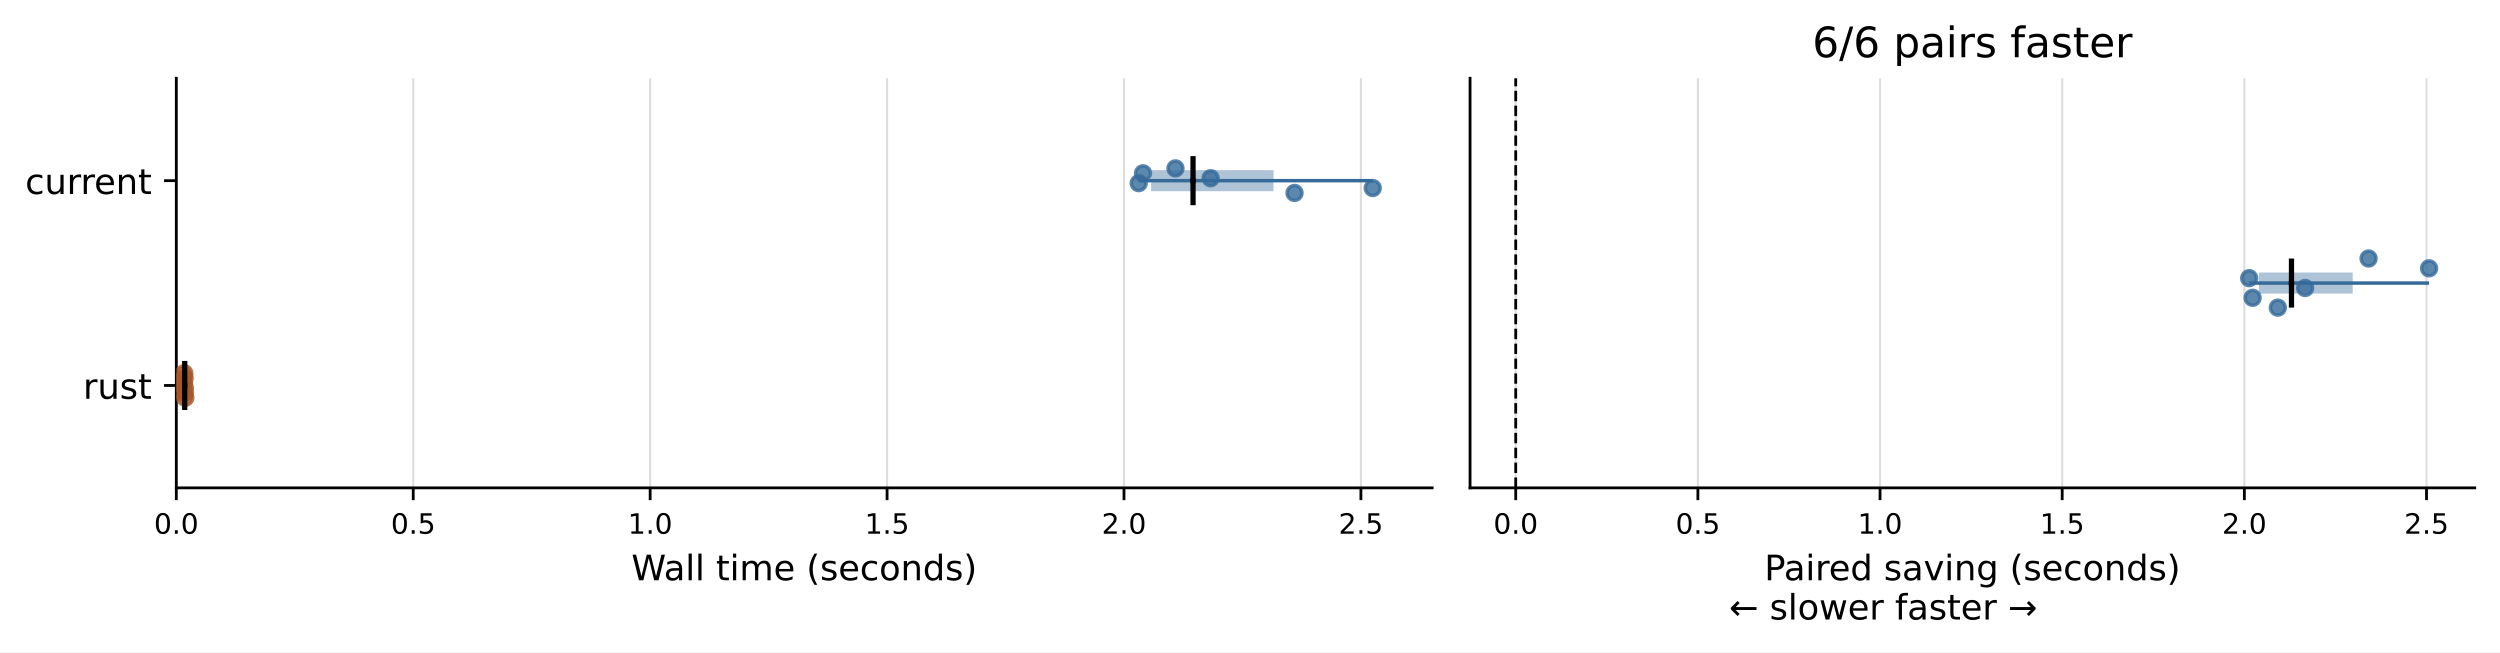
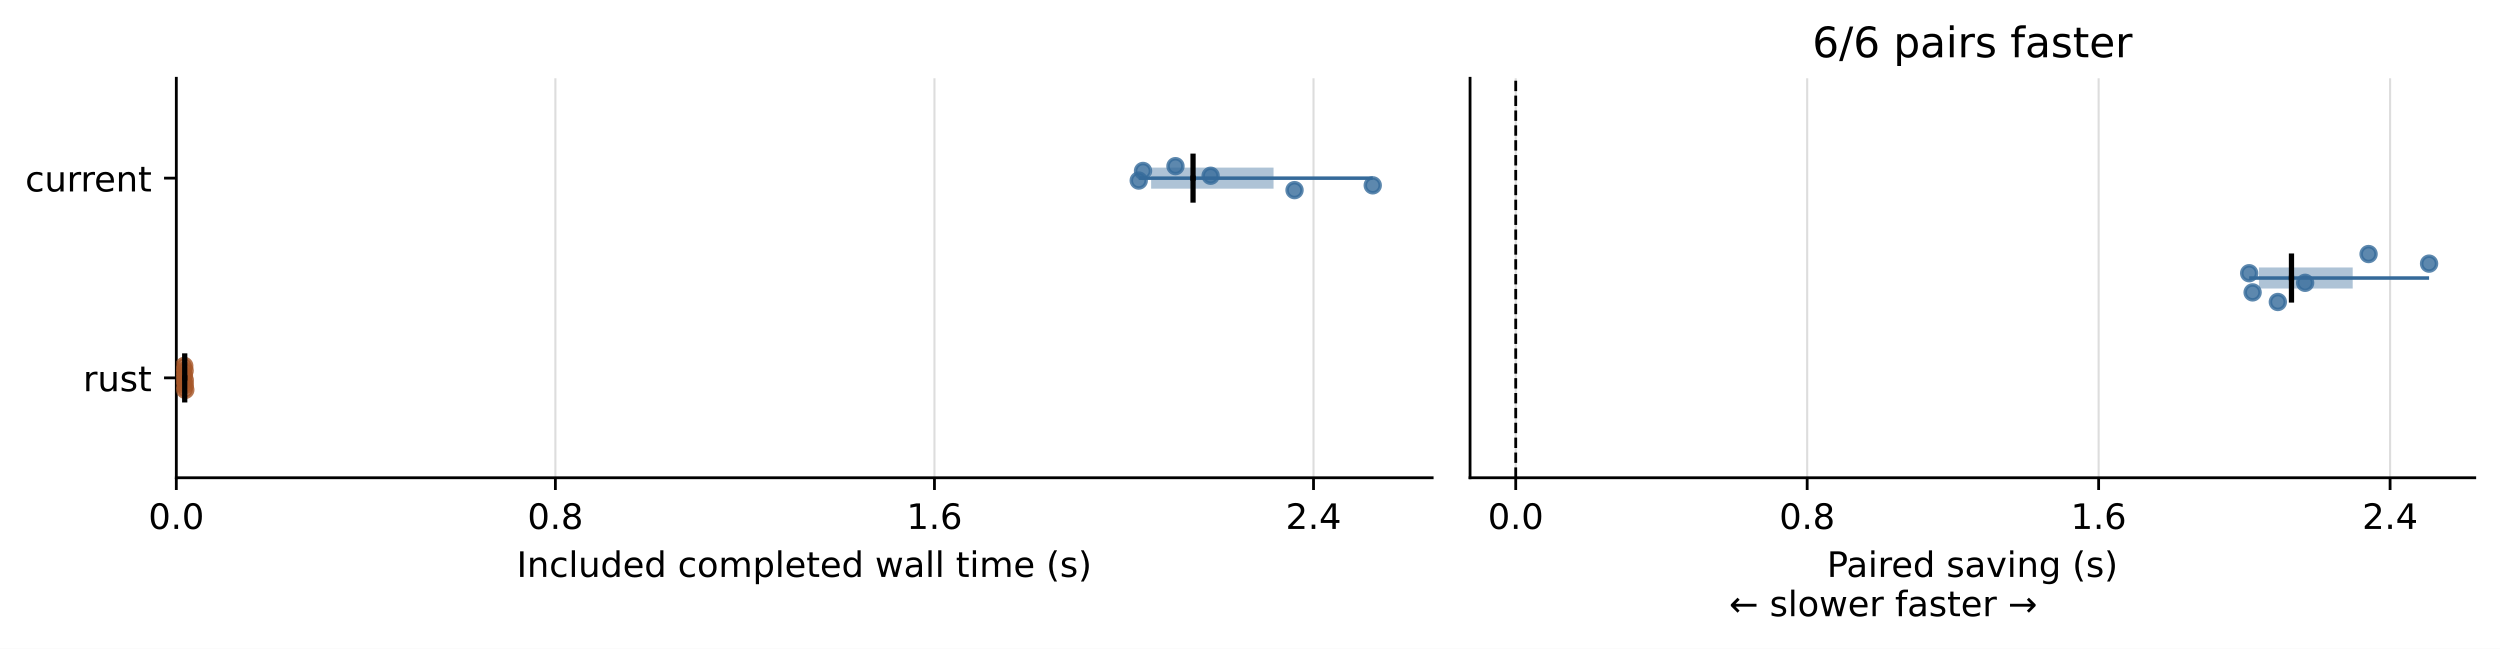
- <svg xmlns="http://www.w3.org/2000/svg" xmlns:xlink="http://www.w3.org/1999/xlink" width="712.779pt" height="185.913pt" viewBox="0 0 712.779 185.913" version="1.1">
+ <svg xmlns="http://www.w3.org/2000/svg" xmlns:xlink="http://www.w3.org/1999/xlink" width="712.779pt" height="184.968pt" viewBox="0 0 712.779 184.968" version="1.1">
  <defs>
    <style type="text/css">*{stroke-linejoin: round; stroke-linecap: butt}</style>
  </defs>
  <g id="figure_1">
    <g id="patch_1">
-       <path d="M 0 185.913  L 712.779 185.913  L 712.779 0  L 0 0  z " style="fill: #ffffff" />
+       <path d="M 0 184.968  L 712.779 184.968  L 712.779 0  L 0 0  z " style="fill: #ffffff" />
    </g>
    <g id="axes_1">
      <g id="patch_2">
-         <path d="M 50.269 139.094  L 408.33 139.094  L 408.33 22.318  L 50.269 22.318  z " style="fill: #ffffff" />
+         <path d="M 50.269 136.214  L 408.33 136.214  L 408.33 22.318  L 50.269 22.318  z " style="fill: #ffffff" />
      </g>
      <g id="matplotlib.axis_1">
        <g id="xtick_1">
          <g id="line2d_1">
-             <path d="M 50.269 139.094  L 50.269 22.318  " clip-path="url(#pc384e4df24)" style="fill: none; stroke: #dddddd; stroke-width: 0.6; stroke-linecap: square" />
+             <path d="M 50.269 136.214  L 50.269 22.318  " clip-path="url(#pb91dd510d6)" style="fill: none; stroke: #dddddd; stroke-width: 0.6; stroke-linecap: square" />
          </g>
          <g id="line2d_2">
            <defs>
-               <path id="m146905aa34" d="M 0 0  L 0 3.5  " style="stroke: #000000; stroke-width: 0.8" />
+               <path id="md6776f0dd7" d="M 0 0  L 0 3.5  " style="stroke: #000000; stroke-width: 0.8" />
            </defs>
            <g>
-               <use xlink:href="#m146905aa34" x="50.269" y="139.094" style="stroke: #000000; stroke-width: 0.8" />
+               <use xlink:href="#md6776f0dd7" x="50.269" y="136.214" style="stroke: #000000; stroke-width: 0.8" />
            </g>
          </g>
          <g id="text_1">
-             <text style="font-size: 8px; font-family: 'DejaVu Sans', 'Bitstream Vera Sans', 'Computer Modern Sans Serif', 'Lucida Grande', 'Verdana', 'Geneva', 'Lucid', 'Arial', 'Helvetica', 'Avant Garde', sans-serif; text-anchor: middle" x="50.269" y="152.173" transform="rotate(-0 50.26875 152.1729)">0.0</text>
+             <text style="font-size: 10px; font-family: 'DejaVu Sans', 'Bitstream Vera Sans', 'Computer Modern Sans Serif', 'Lucida Grande', 'Verdana', 'Geneva', 'Lucid', 'Arial', 'Helvetica', 'Avant Garde', sans-serif; text-anchor: middle" x="50.269" y="150.813" transform="rotate(-0 50.26875 150.8126)">0.0</text>
          </g>
        </g>
        <g id="xtick_2">
          <g id="line2d_3">
-             <path d="M 117.817 139.094  L 117.817 22.318  " clip-path="url(#pc384e4df24)" style="fill: none; stroke: #dddddd; stroke-width: 0.6; stroke-linecap: square" />
+             <path d="M 158.346 136.214  L 158.346 22.318  " clip-path="url(#pb91dd510d6)" style="fill: none; stroke: #dddddd; stroke-width: 0.6; stroke-linecap: square" />
          </g>
          <g id="line2d_4">
            <g>
-               <use xlink:href="#m146905aa34" x="117.817" y="139.094" style="stroke: #000000; stroke-width: 0.8" />
+               <use xlink:href="#md6776f0dd7" x="158.346" y="136.214" style="stroke: #000000; stroke-width: 0.8" />
            </g>
          </g>
          <g id="text_2">
-             <text style="font-size: 8px; font-family: 'DejaVu Sans', 'Bitstream Vera Sans', 'Computer Modern Sans Serif', 'Lucida Grande', 'Verdana', 'Geneva', 'Lucid', 'Arial', 'Helvetica', 'Avant Garde', sans-serif; text-anchor: middle" x="117.817" y="152.173" transform="rotate(-0 117.817 152.1729)">0.5</text>
+             <text style="font-size: 10px; font-family: 'DejaVu Sans', 'Bitstream Vera Sans', 'Computer Modern Sans Serif', 'Lucida Grande', 'Verdana', 'Geneva', 'Lucid', 'Arial', 'Helvetica', 'Avant Garde', sans-serif; text-anchor: middle" x="158.346" y="150.813" transform="rotate(-0 158.346 150.8126)">0.8</text>
          </g>
        </g>
        <g id="xtick_3">
          <g id="line2d_5">
-             <path d="M 185.365 139.094  L 185.365 22.318  " clip-path="url(#pc384e4df24)" style="fill: none; stroke: #dddddd; stroke-width: 0.6; stroke-linecap: square" />
+             <path d="M 266.423 136.214  L 266.423 22.318  " clip-path="url(#pb91dd510d6)" style="fill: none; stroke: #dddddd; stroke-width: 0.6; stroke-linecap: square" />
          </g>
          <g id="line2d_6">
            <g>
-               <use xlink:href="#m146905aa34" x="185.365" y="139.094" style="stroke: #000000; stroke-width: 0.8" />
+               <use xlink:href="#md6776f0dd7" x="266.423" y="136.214" style="stroke: #000000; stroke-width: 0.8" />
            </g>
          </g>
          <g id="text_3">
-             <text style="font-size: 8px; font-family: 'DejaVu Sans', 'Bitstream Vera Sans', 'Computer Modern Sans Serif', 'Lucida Grande', 'Verdana', 'Geneva', 'Lucid', 'Arial', 'Helvetica', 'Avant Garde', sans-serif; text-anchor: middle" x="185.365" y="152.173" transform="rotate(-0 185.3653 152.1729)">1.0</text>
+             <text style="font-size: 10px; font-family: 'DejaVu Sans', 'Bitstream Vera Sans', 'Computer Modern Sans Serif', 'Lucida Grande', 'Verdana', 'Geneva', 'Lucid', 'Arial', 'Helvetica', 'Avant Garde', sans-serif; text-anchor: middle" x="266.423" y="150.813" transform="rotate(-0 266.4232 150.8126)">1.6</text>
          </g>
        </g>
        <g id="xtick_4">
          <g id="line2d_7">
-             <path d="M 252.914 139.094  L 252.914 22.318  " clip-path="url(#pc384e4df24)" style="fill: none; stroke: #dddddd; stroke-width: 0.6; stroke-linecap: square" />
+             <path d="M 374.5 136.214  L 374.5 22.318  " clip-path="url(#pb91dd510d6)" style="fill: none; stroke: #dddddd; stroke-width: 0.6; stroke-linecap: square" />
          </g>
          <g id="line2d_8">
            <g>
-               <use xlink:href="#m146905aa34" x="252.914" y="139.094" style="stroke: #000000; stroke-width: 0.8" />
+               <use xlink:href="#md6776f0dd7" x="374.5" y="136.214" style="stroke: #000000; stroke-width: 0.8" />
            </g>
          </g>
          <g id="text_4">
-             <text style="font-size: 8px; font-family: 'DejaVu Sans', 'Bitstream Vera Sans', 'Computer Modern Sans Serif', 'Lucida Grande', 'Verdana', 'Geneva', 'Lucid', 'Arial', 'Helvetica', 'Avant Garde', sans-serif; text-anchor: middle" x="252.914" y="152.173" transform="rotate(-0 252.9135 152.1729)">1.5</text>
-           </g>
-         </g>
-         <g id="xtick_5">
-           <g id="line2d_9">
-             <path d="M 320.462 139.094  L 320.462 22.318  " clip-path="url(#pc384e4df24)" style="fill: none; stroke: #dddddd; stroke-width: 0.6; stroke-linecap: square" />
-           </g>
-           <g id="line2d_10">
-             <g>
-               <use xlink:href="#m146905aa34" x="320.462" y="139.094" style="stroke: #000000; stroke-width: 0.8" />
-             </g>
-           </g>
-           <g id="text_5">
-             <text style="font-size: 8px; font-family: 'DejaVu Sans', 'Bitstream Vera Sans', 'Computer Modern Sans Serif', 'Lucida Grande', 'Verdana', 'Geneva', 'Lucid', 'Arial', 'Helvetica', 'Avant Garde', sans-serif; text-anchor: middle" x="320.462" y="152.173" transform="rotate(-0 320.4618 152.1729)">2.0</text>
-           </g>
-         </g>
-         <g id="xtick_6">
-           <g id="line2d_11">
-             <path d="M 388.01 139.094  L 388.01 22.318  " clip-path="url(#pc384e4df24)" style="fill: none; stroke: #dddddd; stroke-width: 0.6; stroke-linecap: square" />
-           </g>
-           <g id="line2d_12">
-             <g>
-               <use xlink:href="#m146905aa34" x="388.01" y="139.094" style="stroke: #000000; stroke-width: 0.8" />
-             </g>
-           </g>
-           <g id="text_6">
-             <text style="font-size: 8px; font-family: 'DejaVu Sans', 'Bitstream Vera Sans', 'Computer Modern Sans Serif', 'Lucida Grande', 'Verdana', 'Geneva', 'Lucid', 'Arial', 'Helvetica', 'Avant Garde', sans-serif; text-anchor: middle" x="388.01" y="152.173" transform="rotate(-0 388.0101 152.1729)">2.5</text>
-           </g>
-         </g>
-         <g id="text_7">
-           <text style="font-size: 10px; font-family: 'DejaVu Sans', 'Bitstream Vera Sans', 'Computer Modern Sans Serif', 'Lucida Grande', 'Verdana', 'Geneva', 'Lucid', 'Arial', 'Helvetica', 'Avant Garde', sans-serif; text-anchor: middle" x="229.299" y="165.435" transform="rotate(-0 229.2993 165.4351)">Wall time (seconds)</text>
+             <text style="font-size: 10px; font-family: 'DejaVu Sans', 'Bitstream Vera Sans', 'Computer Modern Sans Serif', 'Lucida Grande', 'Verdana', 'Geneva', 'Lucid', 'Arial', 'Helvetica', 'Avant Garde', sans-serif; text-anchor: middle" x="374.5" y="150.813" transform="rotate(-0 374.5004 150.8126)">2.4</text>
+           </g>
+         </g>
+         <g id="text_5">
+           <text style="font-size: 10px; font-family: 'DejaVu Sans', 'Bitstream Vera Sans', 'Computer Modern Sans Serif', 'Lucida Grande', 'Verdana', 'Geneva', 'Lucid', 'Arial', 'Helvetica', 'Avant Garde', sans-serif; text-anchor: middle" x="229.299" y="164.491" transform="rotate(-0 229.2993 164.4907)">Included completed wall time (s)</text>
        </g>
      </g>
      <g id="matplotlib.axis_2">
        <g id="ytick_1">
-           <g id="line2d_13">
+           <g id="line2d_9">
            <defs>
-               <path id="md2659af65b" d="M 0 0  L -3.5 0  " style="stroke: #000000; stroke-width: 0.8" />
+               <path id="m6101a0f907" d="M 0 0  L -3.5 0  " style="stroke: #000000; stroke-width: 0.8" />
            </defs>
            <g>
-               <use xlink:href="#md2659af65b" x="50.269" y="51.512" style="stroke: #000000; stroke-width: 0.8" />
-             </g>
-           </g>
-           <g id="text_8">
-             <text style="font-size: 10px; font-family: 'DejaVu Sans', 'Bitstream Vera Sans', 'Computer Modern Sans Serif', 'Lucida Grande', 'Verdana', 'Geneva', 'Lucid', 'Arial', 'Helvetica', 'Avant Garde', sans-serif; text-anchor: end" x="43.269" y="55.311" transform="rotate(-0 43.26875 55.31134)">current</text>
+               <use xlink:href="#m6101a0f907" x="50.269" y="50.792" style="stroke: #000000; stroke-width: 0.8" />
+             </g>
+           </g>
+           <g id="text_6">
+             <text style="font-size: 10px; font-family: 'DejaVu Sans', 'Bitstream Vera Sans', 'Computer Modern Sans Serif', 'Lucida Grande', 'Verdana', 'Geneva', 'Lucid', 'Arial', 'Helvetica', 'Avant Garde', sans-serif; text-anchor: end" x="43.269" y="54.591" transform="rotate(-0 43.26875 54.59134)">current</text>
          </g>
        </g>
        <g id="ytick_2">
-           <g id="line2d_14">
-             <g>
-               <use xlink:href="#md2659af65b" x="50.269" y="109.9" style="stroke: #000000; stroke-width: 0.8" />
-             </g>
-           </g>
-           <g id="text_9">
-             <text style="font-size: 10px; font-family: 'DejaVu Sans', 'Bitstream Vera Sans', 'Computer Modern Sans Serif', 'Lucida Grande', 'Verdana', 'Geneva', 'Lucid', 'Arial', 'Helvetica', 'Avant Garde', sans-serif; text-anchor: end" x="43.269" y="113.699" transform="rotate(-0 43.26875 113.6993)">rust</text>
+           <g id="line2d_10">
+             <g>
+               <use xlink:href="#m6101a0f907" x="50.269" y="107.74" style="stroke: #000000; stroke-width: 0.8" />
+             </g>
+           </g>
+           <g id="text_7">
+             <text style="font-size: 10px; font-family: 'DejaVu Sans', 'Bitstream Vera Sans', 'Computer Modern Sans Serif', 'Lucida Grande', 'Verdana', 'Geneva', 'Lucid', 'Arial', 'Helvetica', 'Avant Garde', sans-serif; text-anchor: end" x="43.269" y="111.539" transform="rotate(-0 43.26875 111.5393)">rust</text>
          </g>
        </g>
      </g>
      <g id="LineCollection_1">
-         <path d="M 324.662 51.512  L 391.383 51.512  " clip-path="url(#pc384e4df24)" style="fill: none; stroke: #356a9a" />
+         <path d="M 324.662 50.792  L 391.383 50.792  " clip-path="url(#pb91dd510d6)" style="fill: none; stroke: #356a9a" />
      </g>
      <g id="LineCollection_2">
-         <path d="M 328.2 51.512  L 363.104 51.512  " clip-path="url(#pc384e4df24)" style="fill: none; stroke: #356a9a; stroke-opacity: 0.4; stroke-width: 6" />
+         <path d="M 328.2 50.792  L 363.104 50.792  " clip-path="url(#pb91dd510d6)" style="fill: none; stroke: #356a9a; stroke-opacity: 0.4; stroke-width: 6" />
      </g>
      <g id="LineCollection_3">
-         <path d="M 52.437 109.9  L 52.83 109.9  " clip-path="url(#pc384e4df24)" style="fill: none; stroke: #a65628" />
+         <path d="M 52.437 107.74  L 52.83 107.74  " clip-path="url(#pb91dd510d6)" style="fill: none; stroke: #a65628" />
      </g>
      <g id="LineCollection_4">
-         <path d="M 52.559 109.9  L 52.69 109.9  " clip-path="url(#pc384e4df24)" style="fill: none; stroke: #a65628; stroke-opacity: 0.4; stroke-width: 6" />
+         <path d="M 52.559 107.74  L 52.69 107.74  " clip-path="url(#pb91dd510d6)" style="fill: none; stroke: #a65628; stroke-opacity: 0.4; stroke-width: 6" />
      </g>
      <g id="patch_3">
-         <path d="M 50.269 139.094  L 50.269 22.318  " style="fill: none; stroke: #000000; stroke-width: 0.8; stroke-linejoin: miter; stroke-linecap: square" />
+         <path d="M 50.269 136.214  L 50.269 22.318  " style="fill: none; stroke: #000000; stroke-width: 0.8; stroke-linejoin: miter; stroke-linecap: square" />
      </g>
      <g id="patch_4">
-         <path d="M 50.269 139.094  L 408.33 139.094  " style="fill: none; stroke: #000000; stroke-width: 0.8; stroke-linejoin: miter; stroke-linecap: square" />
+         <path d="M 50.269 136.214  L 408.33 136.214  " style="fill: none; stroke: #000000; stroke-width: 0.8; stroke-linejoin: miter; stroke-linecap: square" />
      </g>
      <g id="PathCollection_1">
        <defs>
-           <path id="mc99998f9a5" d="M 0 2.121  C 0.563 2.121 1.102 1.898 1.5 1.5  C 1.898 1.102 2.121 0.563 2.121 0  C 2.121 -0.563 1.898 -1.102 1.5 -1.5  C 1.102 -1.898 0.563 -2.121 0 -2.121  C -0.563 -2.121 -1.102 -1.898 -1.5 -1.5  C -1.898 -1.102 -2.121 -0.563 -2.121 0  C -2.121 0.563 -1.898 1.102 -1.5 1.5  C -1.102 1.898 -0.563 2.121 0 2.121  z " style="stroke: #356a9a; stroke-opacity: 0.8" />
+           <path id="mff1a30891e" d="M 0 2.121  C 0.563 2.121 1.102 1.898 1.5 1.5  C 1.898 1.102 2.121 0.563 2.121 0  C 2.121 -0.563 1.898 -1.102 1.5 -1.5  C 1.102 -1.898 0.563 -2.121 0 -2.121  C -0.563 -2.121 -1.102 -1.898 -1.5 -1.5  C -1.898 -1.102 -2.121 -0.563 -2.121 0  C -2.121 0.563 -1.898 1.102 -1.5 1.5  C -1.102 1.898 -0.563 2.121 0 2.121  z " style="stroke: #356a9a; stroke-opacity: 0.8" />
        </defs>
-         <g clip-path="url(#pc384e4df24)">
-           <use xlink:href="#mc99998f9a5" x="335.138" y="48.009" style="fill: #356a9a; fill-opacity: 0.8; stroke: #356a9a; stroke-opacity: 0.8" />
-           <use xlink:href="#mc99998f9a5" x="325.888" y="49.41" style="fill: #356a9a; fill-opacity: 0.8; stroke: #356a9a; stroke-opacity: 0.8" />
-           <use xlink:href="#mc99998f9a5" x="345.161" y="50.811" style="fill: #356a9a; fill-opacity: 0.8; stroke: #356a9a; stroke-opacity: 0.8" />
-           <use xlink:href="#mc99998f9a5" x="324.662" y="52.213" style="fill: #356a9a; fill-opacity: 0.8; stroke: #356a9a; stroke-opacity: 0.8" />
-           <use xlink:href="#mc99998f9a5" x="391.383" y="53.614" style="fill: #356a9a; fill-opacity: 0.8; stroke: #356a9a; stroke-opacity: 0.8" />
-           <use xlink:href="#mc99998f9a5" x="369.086" y="55.015" style="fill: #356a9a; fill-opacity: 0.8; stroke: #356a9a; stroke-opacity: 0.8" />
+         <g clip-path="url(#pb91dd510d6)">
+           <use xlink:href="#mff1a30891e" x="335.138" y="47.375" style="fill: #356a9a; fill-opacity: 0.8; stroke: #356a9a; stroke-opacity: 0.8" />
+           <use xlink:href="#mff1a30891e" x="325.888" y="48.742" style="fill: #356a9a; fill-opacity: 0.8; stroke: #356a9a; stroke-opacity: 0.8" />
+           <use xlink:href="#mff1a30891e" x="345.161" y="50.109" style="fill: #356a9a; fill-opacity: 0.8; stroke: #356a9a; stroke-opacity: 0.8" />
+           <use xlink:href="#mff1a30891e" x="324.662" y="51.476" style="fill: #356a9a; fill-opacity: 0.8; stroke: #356a9a; stroke-opacity: 0.8" />
+           <use xlink:href="#mff1a30891e" x="391.383" y="52.842" style="fill: #356a9a; fill-opacity: 0.8; stroke: #356a9a; stroke-opacity: 0.8" />
+           <use xlink:href="#mff1a30891e" x="369.086" y="54.209" style="fill: #356a9a; fill-opacity: 0.8; stroke: #356a9a; stroke-opacity: 0.8" />
        </g>
      </g>
      <g id="PathCollection_2">
        <defs>
-           <path id="mfa881c13ad" d="M 0 2.121  C 0.563 2.121 1.102 1.898 1.5 1.5  C 1.898 1.102 2.121 0.563 2.121 0  C 2.121 -0.563 1.898 -1.102 1.5 -1.5  C 1.102 -1.898 0.563 -2.121 0 -2.121  C -0.563 -2.121 -1.102 -1.898 -1.5 -1.5  C -1.898 -1.102 -2.121 -0.563 -2.121 0  C -2.121 0.563 -1.898 1.102 -1.5 1.5  C -1.102 1.898 -0.563 2.121 0 2.121  z " style="stroke: #a65628; stroke-opacity: 0.8" />
+           <path id="m8763ede2cf" d="M 0 2.121  C 0.563 2.121 1.102 1.898 1.5 1.5  C 1.898 1.102 2.121 0.563 2.121 0  C 2.121 -0.563 1.898 -1.102 1.5 -1.5  C 1.102 -1.898 0.563 -2.121 0 -2.121  C -0.563 -2.121 -1.102 -1.898 -1.5 -1.5  C -1.898 -1.102 -2.121 -0.563 -2.121 0  C -2.121 0.563 -1.898 1.102 -1.5 1.5  C -1.102 1.898 -0.563 2.121 0 2.121  z " style="stroke: #a65628; stroke-opacity: 0.8" />
        </defs>
-         <g clip-path="url(#pc384e4df24)">
-           <use xlink:href="#mfa881c13ad" x="52.533" y="106.397" style="fill: #a65628; fill-opacity: 0.8; stroke: #a65628; stroke-opacity: 0.8" />
-           <use xlink:href="#mfa881c13ad" x="52.638" y="107.798" style="fill: #a65628; fill-opacity: 0.8; stroke: #a65628; stroke-opacity: 0.8" />
-           <use xlink:href="#mfa881c13ad" x="52.437" y="109.199" style="fill: #a65628; fill-opacity: 0.8; stroke: #a65628; stroke-opacity: 0.8" />
-           <use xlink:href="#mfa881c13ad" x="52.686" y="110.601" style="fill: #a65628; fill-opacity: 0.8; stroke: #a65628; stroke-opacity: 0.8" />
-           <use xlink:href="#mfa881c13ad" x="52.692" y="112.002" style="fill: #a65628; fill-opacity: 0.8; stroke: #a65628; stroke-opacity: 0.8" />
-           <use xlink:href="#mfa881c13ad" x="52.83" y="113.403" style="fill: #a65628; fill-opacity: 0.8; stroke: #a65628; stroke-opacity: 0.8" />
-         </g>
-       </g>
-       <g id="line2d_15">
-         <path d="M 340.149 51.512  " clip-path="url(#pc384e4df24)" style="fill: none; stroke: #000000; stroke-width: 1.5; stroke-linecap: square" />
+         <g clip-path="url(#pb91dd510d6)">
+           <use xlink:href="#m8763ede2cf" x="52.533" y="104.323" style="fill: #a65628; fill-opacity: 0.8; stroke: #a65628; stroke-opacity: 0.8" />
+           <use xlink:href="#m8763ede2cf" x="52.638" y="105.69" style="fill: #a65628; fill-opacity: 0.8; stroke: #a65628; stroke-opacity: 0.8" />
+           <use xlink:href="#m8763ede2cf" x="52.437" y="107.057" style="fill: #a65628; fill-opacity: 0.8; stroke: #a65628; stroke-opacity: 0.8" />
+           <use xlink:href="#m8763ede2cf" x="52.686" y="108.424" style="fill: #a65628; fill-opacity: 0.8; stroke: #a65628; stroke-opacity: 0.8" />
+           <use xlink:href="#m8763ede2cf" x="52.692" y="109.79" style="fill: #a65628; fill-opacity: 0.8; stroke: #a65628; stroke-opacity: 0.8" />
+           <use xlink:href="#m8763ede2cf" x="52.83" y="111.157" style="fill: #a65628; fill-opacity: 0.8; stroke: #a65628; stroke-opacity: 0.8" />
+         </g>
+       </g>
+       <g id="line2d_11">
+         <path d="M 340.149 50.792  " clip-path="url(#pb91dd510d6)" style="fill: none; stroke: #000000; stroke-width: 1.5; stroke-linecap: square" />
        <defs>
-           <path id="m520dd803ad" d="M 0 7  L 0 -7  " style="stroke: #000000; stroke-width: 1.5" />
+           <path id="md5acf43a4e" d="M 0 7  L 0 -7  " style="stroke: #000000; stroke-width: 1.5" />
        </defs>
-         <g clip-path="url(#pc384e4df24)">
-           <use xlink:href="#m520dd803ad" x="340.149" y="51.512" style="stroke: #000000; stroke-width: 1.5" />
-         </g>
-       </g>
-       <g id="line2d_16">
-         <path d="M 52.662 109.9  " clip-path="url(#pc384e4df24)" style="fill: none; stroke: #000000; stroke-width: 1.5; stroke-linecap: square" />
-         <g clip-path="url(#pc384e4df24)">
-           <use xlink:href="#m520dd803ad" x="52.662" y="109.9" style="stroke: #000000; stroke-width: 1.5" />
+         <g clip-path="url(#pb91dd510d6)">
+           <use xlink:href="#md5acf43a4e" x="340.149" y="50.792" style="stroke: #000000; stroke-width: 1.5" />
+         </g>
+       </g>
+       <g id="line2d_12">
+         <path d="M 52.662 107.74  " clip-path="url(#pb91dd510d6)" style="fill: none; stroke: #000000; stroke-width: 1.5; stroke-linecap: square" />
+         <g clip-path="url(#pb91dd510d6)">
+           <use xlink:href="#md5acf43a4e" x="52.662" y="107.74" style="stroke: #000000; stroke-width: 1.5" />
        </g>
      </g>
    </g>
    <g id="axes_2">
      <g id="patch_5">
-         <path d="M 419.13 139.094  L 705.579 139.094  L 705.579 22.318  L 419.13 22.318  z " style="fill: #ffffff" />
+         <path d="M 419.13 136.214  L 705.579 136.214  L 705.579 22.318  L 419.13 22.318  z " style="fill: #ffffff" />
      </g>
      <g id="matplotlib.axis_3">
+         <g id="xtick_5">
+           <g id="line2d_13">
+             <path d="M 432.15 136.214  L 432.15 22.318  " clip-path="url(#peaf8a972a3)" style="fill: none; stroke: #dddddd; stroke-width: 0.6; stroke-linecap: square" />
+           </g>
+           <g id="line2d_14">
+             <g>
+               <use xlink:href="#md6776f0dd7" x="432.15" y="136.214" style="stroke: #000000; stroke-width: 0.8" />
+             </g>
+           </g>
+           <g id="text_8">
+             <text style="font-size: 10px; font-family: 'DejaVu Sans', 'Bitstream Vera Sans', 'Computer Modern Sans Serif', 'Lucida Grande', 'Verdana', 'Geneva', 'Lucid', 'Arial', 'Helvetica', 'Avant Garde', sans-serif; text-anchor: middle" x="432.15" y="150.813" transform="rotate(-0 432.1503 150.8126)">0.0</text>
+           </g>
+         </g>
+         <g id="xtick_6">
+           <g id="line2d_15">
+             <path d="M 515.247 136.214  L 515.247 22.318  " clip-path="url(#peaf8a972a3)" style="fill: none; stroke: #dddddd; stroke-width: 0.6; stroke-linecap: square" />
+           </g>
+           <g id="line2d_16">
+             <g>
+               <use xlink:href="#md6776f0dd7" x="515.247" y="136.214" style="stroke: #000000; stroke-width: 0.8" />
+             </g>
+           </g>
+           <g id="text_9">
+             <text style="font-size: 10px; font-family: 'DejaVu Sans', 'Bitstream Vera Sans', 'Computer Modern Sans Serif', 'Lucida Grande', 'Verdana', 'Geneva', 'Lucid', 'Arial', 'Helvetica', 'Avant Garde', sans-serif; text-anchor: middle" x="515.247" y="150.813" transform="rotate(-0 515.2473 150.8126)">0.8</text>
+           </g>
+         </g>
        <g id="xtick_7">
          <g id="line2d_17">
-             <path d="M 432.15 139.094  L 432.15 22.318  " clip-path="url(#p4bcb0dc1fd)" style="fill: none; stroke: #dddddd; stroke-width: 0.6; stroke-linecap: square" />
+             <path d="M 598.344 136.214  L 598.344 22.318  " clip-path="url(#peaf8a972a3)" style="fill: none; stroke: #dddddd; stroke-width: 0.6; stroke-linecap: square" />
          </g>
          <g id="line2d_18">
            <g>
-               <use xlink:href="#m146905aa34" x="432.15" y="139.094" style="stroke: #000000; stroke-width: 0.8" />
+               <use xlink:href="#md6776f0dd7" x="598.344" y="136.214" style="stroke: #000000; stroke-width: 0.8" />
            </g>
          </g>
          <g id="text_10">
-             <text style="font-size: 8px; font-family: 'DejaVu Sans', 'Bitstream Vera Sans', 'Computer Modern Sans Serif', 'Lucida Grande', 'Verdana', 'Geneva', 'Lucid', 'Arial', 'Helvetica', 'Avant Garde', sans-serif; text-anchor: middle" x="432.15" y="152.173" transform="rotate(-0 432.1503 152.1729)">0.0</text>
+             <text style="font-size: 10px; font-family: 'DejaVu Sans', 'Bitstream Vera Sans', 'Computer Modern Sans Serif', 'Lucida Grande', 'Verdana', 'Geneva', 'Lucid', 'Arial', 'Helvetica', 'Avant Garde', sans-serif; text-anchor: middle" x="598.344" y="150.813" transform="rotate(-0 598.3443 150.8126)">1.6</text>
          </g>
        </g>
        <g id="xtick_8">
          <g id="line2d_19">
-             <path d="M 484.086 139.094  L 484.086 22.318  " clip-path="url(#p4bcb0dc1fd)" style="fill: none; stroke: #dddddd; stroke-width: 0.6; stroke-linecap: square" />
+             <path d="M 681.441 136.214  L 681.441 22.318  " clip-path="url(#peaf8a972a3)" style="fill: none; stroke: #dddddd; stroke-width: 0.6; stroke-linecap: square" />
          </g>
          <g id="line2d_20">
            <g>
-               <use xlink:href="#m146905aa34" x="484.086" y="139.094" style="stroke: #000000; stroke-width: 0.8" />
+               <use xlink:href="#md6776f0dd7" x="681.441" y="136.214" style="stroke: #000000; stroke-width: 0.8" />
            </g>
          </g>
          <g id="text_11">
-             <text style="font-size: 8px; font-family: 'DejaVu Sans', 'Bitstream Vera Sans', 'Computer Modern Sans Serif', 'Lucida Grande', 'Verdana', 'Geneva', 'Lucid', 'Arial', 'Helvetica', 'Avant Garde', sans-serif; text-anchor: middle" x="484.086" y="152.173" transform="rotate(-0 484.0859 152.1729)">0.5</text>
-           </g>
-         </g>
-         <g id="xtick_9">
-           <g id="line2d_21">
-             <path d="M 536.022 139.094  L 536.022 22.318  " clip-path="url(#p4bcb0dc1fd)" style="fill: none; stroke: #dddddd; stroke-width: 0.6; stroke-linecap: square" />
-           </g>
-           <g id="line2d_22">
-             <g>
-               <use xlink:href="#m146905aa34" x="536.022" y="139.094" style="stroke: #000000; stroke-width: 0.8" />
-             </g>
-           </g>
-           <g id="text_12">
-             <text style="font-size: 8px; font-family: 'DejaVu Sans', 'Bitstream Vera Sans', 'Computer Modern Sans Serif', 'Lucida Grande', 'Verdana', 'Geneva', 'Lucid', 'Arial', 'Helvetica', 'Avant Garde', sans-serif; text-anchor: middle" x="536.022" y="152.173" transform="rotate(-0 536.0215 152.1729)">1.0</text>
-           </g>
-         </g>
-         <g id="xtick_10">
-           <g id="line2d_23">
-             <path d="M 587.957 139.094  L 587.957 22.318  " clip-path="url(#p4bcb0dc1fd)" style="fill: none; stroke: #dddddd; stroke-width: 0.6; stroke-linecap: square" />
-           </g>
-           <g id="line2d_24">
-             <g>
-               <use xlink:href="#m146905aa34" x="587.957" y="139.094" style="stroke: #000000; stroke-width: 0.8" />
-             </g>
-           </g>
-           <g id="text_13">
-             <text style="font-size: 8px; font-family: 'DejaVu Sans', 'Bitstream Vera Sans', 'Computer Modern Sans Serif', 'Lucida Grande', 'Verdana', 'Geneva', 'Lucid', 'Arial', 'Helvetica', 'Avant Garde', sans-serif; text-anchor: middle" x="587.957" y="152.173" transform="rotate(-0 587.9571 152.1729)">1.5</text>
-           </g>
-         </g>
-         <g id="xtick_11">
-           <g id="line2d_25">
-             <path d="M 639.893 139.094  L 639.893 22.318  " clip-path="url(#p4bcb0dc1fd)" style="fill: none; stroke: #dddddd; stroke-width: 0.6; stroke-linecap: square" />
-           </g>
-           <g id="line2d_26">
-             <g>
-               <use xlink:href="#m146905aa34" x="639.893" y="139.094" style="stroke: #000000; stroke-width: 0.8" />
-             </g>
-           </g>
-           <g id="text_14">
-             <text style="font-size: 8px; font-family: 'DejaVu Sans', 'Bitstream Vera Sans', 'Computer Modern Sans Serif', 'Lucida Grande', 'Verdana', 'Geneva', 'Lucid', 'Arial', 'Helvetica', 'Avant Garde', sans-serif; text-anchor: middle" x="639.893" y="152.173" transform="rotate(-0 639.8928 152.1729)">2.0</text>
-           </g>
-         </g>
-         <g id="xtick_12">
-           <g id="line2d_27">
-             <path d="M 691.828 139.094  L 691.828 22.318  " clip-path="url(#p4bcb0dc1fd)" style="fill: none; stroke: #dddddd; stroke-width: 0.6; stroke-linecap: square" />
-           </g>
-           <g id="line2d_28">
-             <g>
-               <use xlink:href="#m146905aa34" x="691.828" y="139.094" style="stroke: #000000; stroke-width: 0.8" />
-             </g>
-           </g>
-           <g id="text_15">
-             <text style="font-size: 8px; font-family: 'DejaVu Sans', 'Bitstream Vera Sans', 'Computer Modern Sans Serif', 'Lucida Grande', 'Verdana', 'Geneva', 'Lucid', 'Arial', 'Helvetica', 'Avant Garde', sans-serif; text-anchor: middle" x="691.828" y="152.173" transform="rotate(-0 691.8284 152.1729)">2.5</text>
-           </g>
-         </g>
-         <g id="text_16">
-           <text style="font-size: 10px; font-family: 'DejaVu Sans', 'Bitstream Vera Sans', 'Computer Modern Sans Serif', 'Lucida Grande', 'Verdana', 'Geneva', 'Lucid', 'Arial', 'Helvetica', 'Avant Garde', sans-serif" transform="translate(503.0402 165.4351)">Paired saving (seconds)</text>
-           <text style="font-size: 10px; font-family: 'DejaVu Sans', 'Bitstream Vera Sans', 'Computer Modern Sans Serif', 'Lucida Grande', 'Verdana', 'Geneva', 'Lucid', 'Arial', 'Helvetica', 'Avant Garde', sans-serif" transform="translate(492.9871 176.6329)">← slower                 faster →</text>
+             <text style="font-size: 10px; font-family: 'DejaVu Sans', 'Bitstream Vera Sans', 'Computer Modern Sans Serif', 'Lucida Grande', 'Verdana', 'Geneva', 'Lucid', 'Arial', 'Helvetica', 'Avant Garde', sans-serif; text-anchor: middle" x="681.441" y="150.813" transform="rotate(-0 681.4413 150.8126)">2.4</text>
+           </g>
+         </g>
+         <g id="text_12">
+           <text style="font-size: 10px; font-family: 'DejaVu Sans', 'Bitstream Vera Sans', 'Computer Modern Sans Serif', 'Lucida Grande', 'Verdana', 'Geneva', 'Lucid', 'Arial', 'Helvetica', 'Avant Garde', sans-serif" transform="translate(520.8731 164.4907)">Paired saving (s)</text>
+           <text style="font-size: 10px; font-family: 'DejaVu Sans', 'Bitstream Vera Sans', 'Computer Modern Sans Serif', 'Lucida Grande', 'Verdana', 'Geneva', 'Lucid', 'Arial', 'Helvetica', 'Avant Garde', sans-serif" transform="translate(492.9871 175.6885)">← slower                 faster →</text>
        </g>
      </g>
      <g id="matplotlib.axis_4" />
      <g id="LineCollection_5">
-         <path d="M 641.264 80.706  L 692.558 80.706  " clip-path="url(#p4bcb0dc1fd)" style="fill: none; stroke: #356a9a" />
+         <path d="M 641.264 79.266  L 692.558 79.266  " clip-path="url(#peaf8a972a3)" style="fill: none; stroke: #356a9a" />
      </g>
      <g id="LineCollection_6">
-         <path d="M 644.041 80.706  L 670.785 80.706  " clip-path="url(#p4bcb0dc1fd)" style="fill: none; stroke: #356a9a; stroke-opacity: 0.4; stroke-width: 6" />
-       </g>
-       <g id="line2d_29">
-         <path d="M 432.15 139.094  L 432.15 22.318  " clip-path="url(#p4bcb0dc1fd)" style="fill: none; stroke-dasharray: 2.96,1.28; stroke-dashoffset: 0; stroke: #000000; stroke-width: 0.8" />
+         <path d="M 644.041 79.266  L 670.785 79.266  " clip-path="url(#peaf8a972a3)" style="fill: none; stroke: #356a9a; stroke-opacity: 0.4; stroke-width: 6" />
+       </g>
+       <g id="line2d_21">
+         <path d="M 432.15 136.214  L 432.15 22.318  " clip-path="url(#peaf8a972a3)" style="fill: none; stroke-dasharray: 2.96,1.28; stroke-dashoffset: 0; stroke: #000000; stroke-width: 0.8" />
      </g>
      <g id="patch_6">
-         <path d="M 419.13 139.094  L 419.13 22.318  " style="fill: none; stroke: #000000; stroke-width: 0.8; stroke-linejoin: miter; stroke-linecap: square" />
+         <path d="M 419.13 136.214  L 419.13 22.318  " style="fill: none; stroke: #000000; stroke-width: 0.8; stroke-linejoin: miter; stroke-linecap: square" />
      </g>
      <g id="patch_7">
-         <path d="M 419.13 139.094  L 705.579 139.094  " style="fill: none; stroke: #000000; stroke-width: 0.8; stroke-linejoin: miter; stroke-linecap: square" />
+         <path d="M 419.13 136.214  L 705.579 136.214  " style="fill: none; stroke: #000000; stroke-width: 0.8; stroke-linejoin: miter; stroke-linecap: square" />
      </g>
      <g id="PathCollection_3">
-         <g clip-path="url(#p4bcb0dc1fd)">
-           <use xlink:href="#mc99998f9a5" x="649.436" y="87.713" style="fill: #356a9a; fill-opacity: 0.8; stroke: #356a9a; stroke-opacity: 0.8" />
-           <use xlink:href="#mc99998f9a5" x="642.243" y="84.91" style="fill: #356a9a; fill-opacity: 0.8; stroke: #356a9a; stroke-opacity: 0.8" />
-           <use xlink:href="#mc99998f9a5" x="657.216" y="82.107" style="fill: #356a9a; fill-opacity: 0.8; stroke: #356a9a; stroke-opacity: 0.8" />
-           <use xlink:href="#mc99998f9a5" x="641.264" y="79.305" style="fill: #356a9a; fill-opacity: 0.8; stroke: #356a9a; stroke-opacity: 0.8" />
-           <use xlink:href="#mc99998f9a5" x="692.558" y="76.502" style="fill: #356a9a; fill-opacity: 0.8; stroke: #356a9a; stroke-opacity: 0.8" />
-           <use xlink:href="#mc99998f9a5" x="675.309" y="73.7" style="fill: #356a9a; fill-opacity: 0.8; stroke: #356a9a; stroke-opacity: 0.8" />
-         </g>
-       </g>
-       <g id="text_17">
+         <g clip-path="url(#peaf8a972a3)">
+           <use xlink:href="#mff1a30891e" x="649.436" y="86.1" style="fill: #356a9a; fill-opacity: 0.8; stroke: #356a9a; stroke-opacity: 0.8" />
+           <use xlink:href="#mff1a30891e" x="642.243" y="83.366" style="fill: #356a9a; fill-opacity: 0.8; stroke: #356a9a; stroke-opacity: 0.8" />
+           <use xlink:href="#mff1a30891e" x="657.216" y="80.633" style="fill: #356a9a; fill-opacity: 0.8; stroke: #356a9a; stroke-opacity: 0.8" />
+           <use xlink:href="#mff1a30891e" x="641.264" y="77.899" style="fill: #356a9a; fill-opacity: 0.8; stroke: #356a9a; stroke-opacity: 0.8" />
+           <use xlink:href="#mff1a30891e" x="692.558" y="75.166" style="fill: #356a9a; fill-opacity: 0.8; stroke: #356a9a; stroke-opacity: 0.8" />
+           <use xlink:href="#mff1a30891e" x="675.309" y="72.432" style="fill: #356a9a; fill-opacity: 0.8; stroke: #356a9a; stroke-opacity: 0.8" />
+         </g>
+       </g>
+       <g id="text_13">
        <text style="font-size: 12px; font-family: 'DejaVu Sans', 'Bitstream Vera Sans', 'Computer Modern Sans Serif', 'Lucida Grande', 'Verdana', 'Geneva', 'Lucid', 'Arial', 'Helvetica', 'Avant Garde', sans-serif; text-anchor: middle" x="562.354" y="16.318" transform="rotate(-0 562.3543 16.31812)">6/6 pairs faster</text>
      </g>
-       <g id="line2d_30">
-         <path d="M 653.326 80.706  " clip-path="url(#p4bcb0dc1fd)" style="fill: none; stroke: #000000; stroke-width: 1.5; stroke-linecap: square" />
-         <g clip-path="url(#p4bcb0dc1fd)">
-           <use xlink:href="#m520dd803ad" x="653.326" y="80.706" style="stroke: #000000; stroke-width: 1.5" />
+       <g id="line2d_22">
+         <path d="M 653.326 79.266  " clip-path="url(#peaf8a972a3)" style="fill: none; stroke: #000000; stroke-width: 1.5; stroke-linecap: square" />
+         <g clip-path="url(#peaf8a972a3)">
+           <use xlink:href="#md5acf43a4e" x="653.326" y="79.266" style="stroke: #000000; stroke-width: 1.5" />
        </g>
      </g>
    </g>
  </g>
  <defs>
-     <clipPath id="pc384e4df24">
-       <rect x="50.269" y="22.318" width="358.061" height="116.776" />
+     <clipPath id="pb91dd510d6">
+       <rect x="50.269" y="22.318" width="358.061" height="113.896" />
    </clipPath>
-     <clipPath id="p4bcb0dc1fd">
-       <rect x="419.13" y="22.318" width="286.449" height="116.776" />
+     <clipPath id="peaf8a972a3">
+       <rect x="419.13" y="22.318" width="286.449" height="113.896" />
    </clipPath>
  </defs>
</svg>
